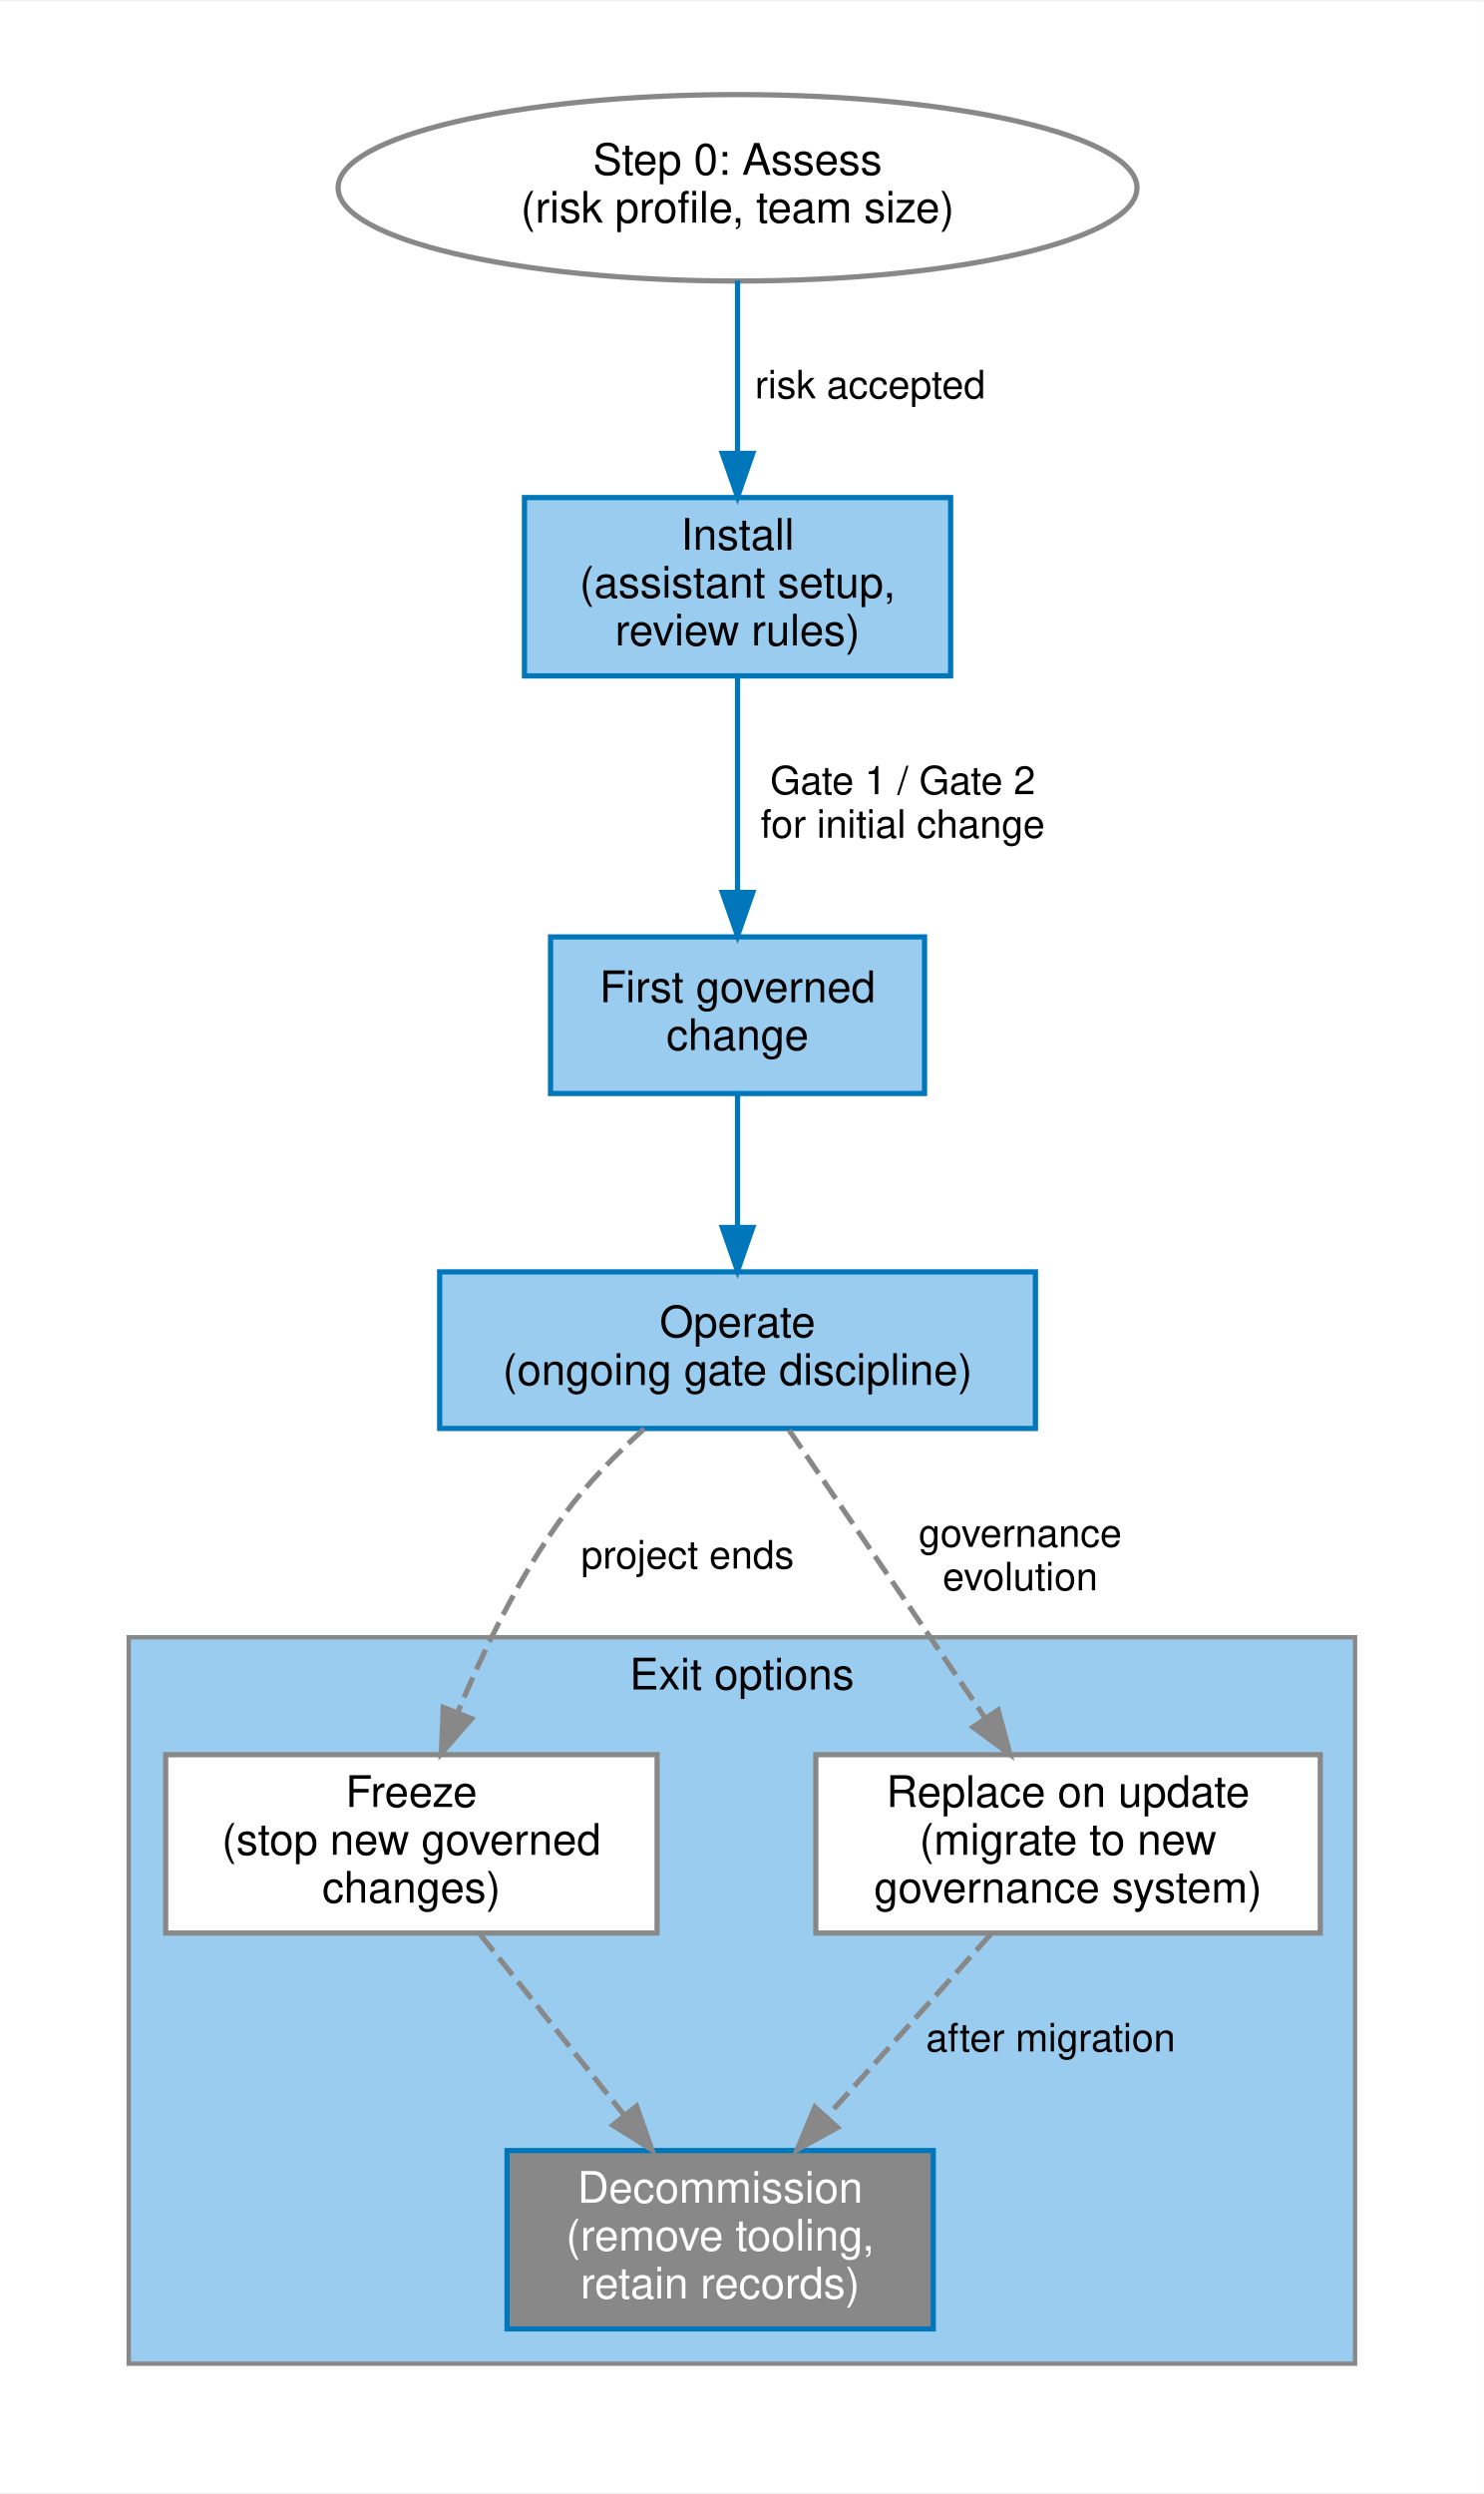
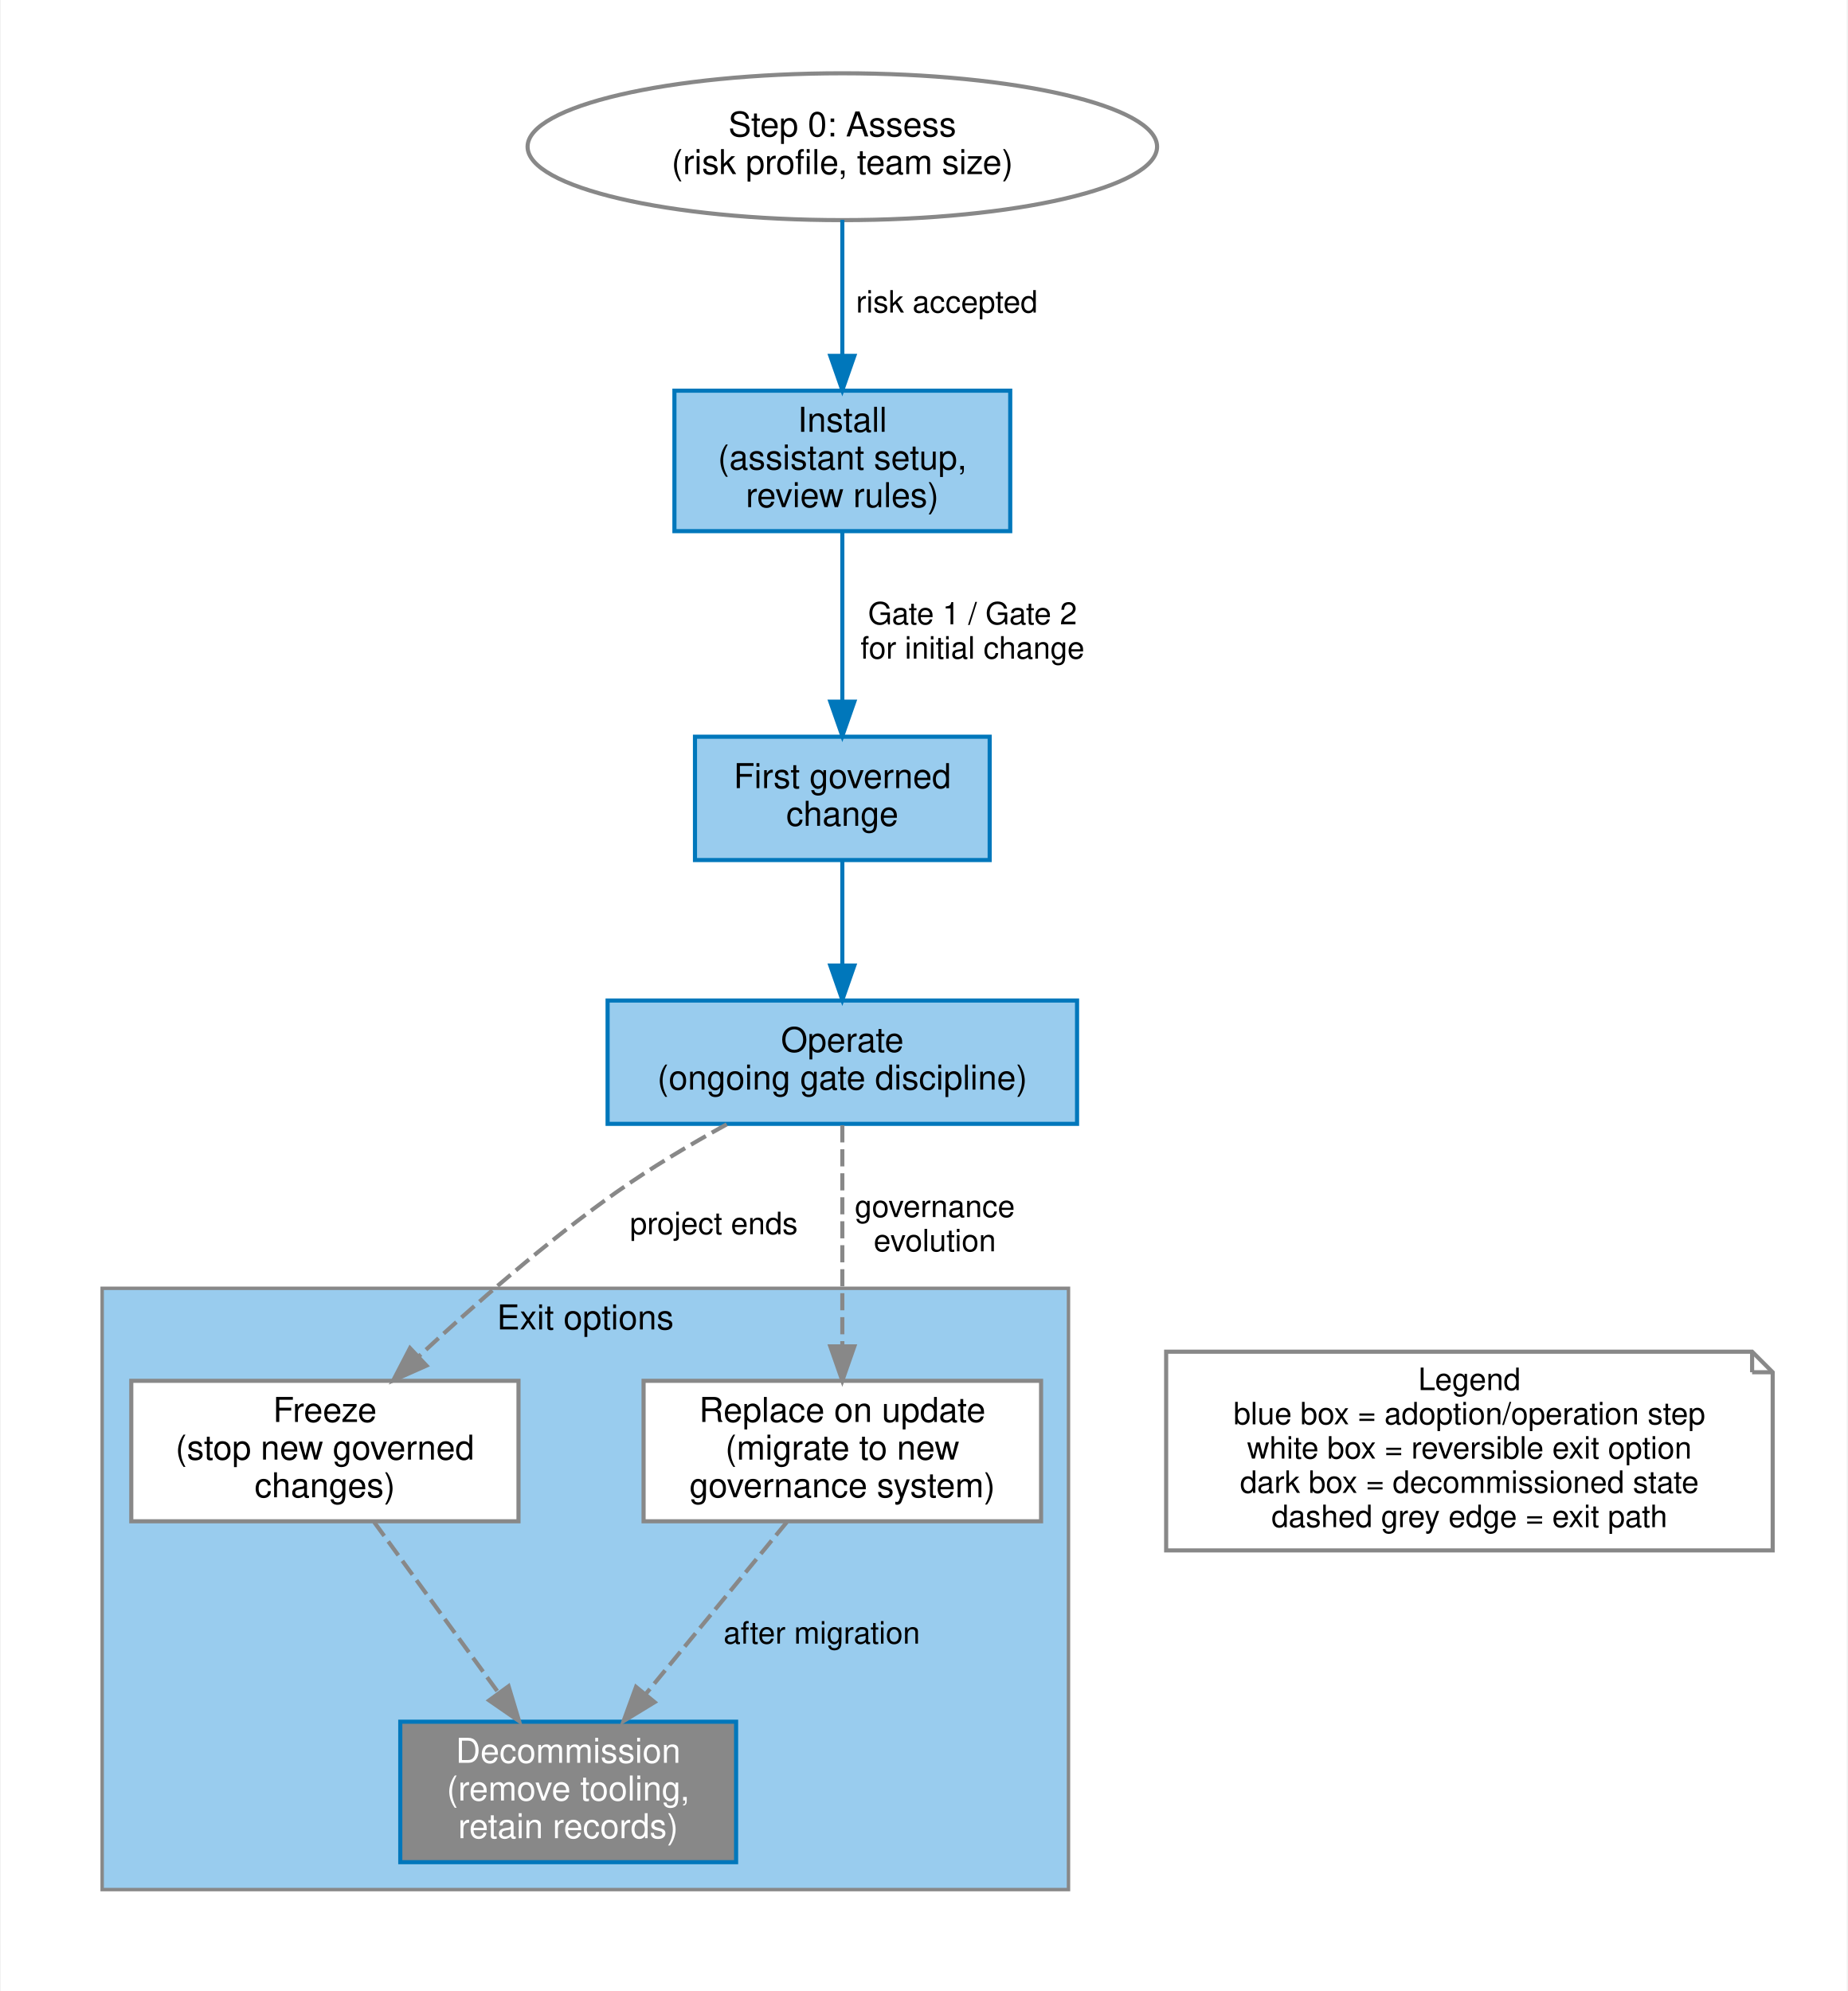
- <svg xmlns="http://www.w3.org/2000/svg" width="341pt" height="573pt" viewBox="0.00 0.00 341.20 572.63">
-   <g id="graph0" class="graph" transform="scale(1 1) rotate(0) translate(21.6 551.03)">
-     <polygon fill="white" stroke="transparent" points="-21.6,21.6 -21.6,-551.03 319.6,-551.03 319.6,21.6 -21.6,21.6" />
+ <svg xmlns="http://www.w3.org/2000/svg" width="539pt" height="581pt" viewBox="0.00 0.00 538.70 581.13">
+   <g id="graph0" class="graph" transform="scale(1 1) rotate(0) translate(21.6 559.53)">
+     <polygon fill="white" stroke="transparent" points="-21.6,21.6 -21.6,-559.53 517.1,-559.53 517.1,21.6 -21.6,21.6" />
    <g id="clust1" class="cluster">
-       <polygon fill="#99ccee" stroke="#888888" points="8,-8 8,-175 290,-175 290,-8 8,-8" />
-       <text text-anchor="middle" x="149" y="-163" font-family="Helvetica,sans-Serif" font-size="10.00">Exit options</text>
+       <polygon fill="#99ccee" stroke="#888888" points="8,-8 8,-183.5 290,-183.5 290,-8 8,-8" />
+       <text text-anchor="middle" x="149" y="-171.5" font-family="Helvetica,sans-Serif" font-size="10.00">Exit options</text>
    </g>
    <g id="node1" class="node">
-       <ellipse fill="white" stroke="#888888" stroke-width="1.2" cx="148" cy="-508.21" rx="91.85" ry="21.43" />
-       <text text-anchor="middle" x="148" y="-511.21" font-family="Helvetica,sans-Serif" font-size="10.00">Step 0: Assess</text>
-       <text text-anchor="middle" x="148" y="-500.21" font-family="Helvetica,sans-Serif" font-size="10.00">(risk profile, team size)</text>
+       <ellipse fill="white" stroke="#888888" stroke-width="1.2" cx="224" cy="-516.71" rx="91.85" ry="21.43" />
+       <text text-anchor="middle" x="224" y="-519.71" font-family="Helvetica,sans-Serif" font-size="10.00">Step 0: Assess</text>
+       <text text-anchor="middle" x="224" y="-508.71" font-family="Helvetica,sans-Serif" font-size="10.00">(risk profile, team size)</text>
    </g>
    <g id="node2" class="node">
-       <polygon fill="#99ccee" stroke="#0077bb" stroke-width="1.2" points="197,-437 99,-437 99,-396 197,-396 197,-437" />
-       <text text-anchor="middle" x="148" y="-425" font-family="Helvetica,sans-Serif" font-size="10.00">Install</text>
-       <text text-anchor="middle" x="148" y="-414" font-family="Helvetica,sans-Serif" font-size="10.00">(assistant setup,</text>
-       <text text-anchor="middle" x="148" y="-403" font-family="Helvetica,sans-Serif" font-size="10.00">review rules)</text>
+       <polygon fill="#99ccee" stroke="#0077bb" stroke-width="1.2" points="273,-445.5 175,-445.5 175,-404.5 273,-404.5 273,-445.5" />
+       <text text-anchor="middle" x="224" y="-433.5" font-family="Helvetica,sans-Serif" font-size="10.00">Install</text>
+       <text text-anchor="middle" x="224" y="-422.5" font-family="Helvetica,sans-Serif" font-size="10.00">(assistant setup,</text>
+       <text text-anchor="middle" x="224" y="-411.5" font-family="Helvetica,sans-Serif" font-size="10.00">review rules)</text>
    </g>
    <g id="edge1" class="edge">
-       <path fill="none" stroke="#0077bb" stroke-width="1.2" d="M148,-486.86C148,-475.22 148,-460.42 148,-447.48" />
-       <polygon fill="#0077bb" stroke="#0077bb" stroke-width="1.2" points="151.5,-447.16 148,-437.16 144.5,-447.16 151.5,-447.16" />
-       <text text-anchor="middle" x="178.5" y="-459.8" font-family="Helvetica,sans-Serif" font-size="9.00">risk accepted</text>
+       <path fill="none" stroke="#0077bb" stroke-width="1.2" d="M224,-495.36C224,-483.72 224,-468.92 224,-455.98" />
+       <polygon fill="#0077bb" stroke="#0077bb" stroke-width="1.2" points="227.5,-455.66 224,-445.66 220.5,-455.66 227.5,-455.66" />
+       <text text-anchor="middle" x="254.5" y="-468.3" font-family="Helvetica,sans-Serif" font-size="9.00">risk accepted</text>
    </g>
    <g id="node3" class="node">
-       <polygon fill="#99ccee" stroke="#0077bb" stroke-width="1.2" points="191,-336 105,-336 105,-300 191,-300 191,-336" />
-       <text text-anchor="middle" x="148" y="-321" font-family="Helvetica,sans-Serif" font-size="10.00">First governed</text>
-       <text text-anchor="middle" x="148" y="-310" font-family="Helvetica,sans-Serif" font-size="10.00">change</text>
+       <polygon fill="#99ccee" stroke="#0077bb" stroke-width="1.2" points="267,-344.5 181,-344.5 181,-308.5 267,-308.5 267,-344.5" />
+       <text text-anchor="middle" x="224" y="-329.5" font-family="Helvetica,sans-Serif" font-size="10.00">First governed</text>
+       <text text-anchor="middle" x="224" y="-318.5" font-family="Helvetica,sans-Serif" font-size="10.00">change</text>
    </g>
    <g id="edge2" class="edge">
-       <path fill="none" stroke="#0077bb" stroke-width="1.2" d="M148,-395.97C148,-381.74 148,-362.27 148,-346.48" />
-       <polygon fill="#0077bb" stroke="#0077bb" stroke-width="1.2" points="151.5,-346.23 148,-336.23 144.5,-346.23 151.5,-346.23" />
-       <text text-anchor="middle" x="186" y="-368.8" font-family="Helvetica,sans-Serif" font-size="9.00">Gate 1 / Gate 2</text>
-       <text text-anchor="middle" x="186" y="-358.8" font-family="Helvetica,sans-Serif" font-size="9.00">for initial change</text>
+       <path fill="none" stroke="#0077bb" stroke-width="1.2" d="M224,-404.47C224,-390.24 224,-370.77 224,-354.98" />
+       <polygon fill="#0077bb" stroke="#0077bb" stroke-width="1.2" points="227.5,-354.73 224,-344.73 220.5,-354.73 227.5,-354.73" />
+       <text text-anchor="middle" x="262" y="-377.3" font-family="Helvetica,sans-Serif" font-size="9.00">Gate 1 / Gate 2</text>
+       <text text-anchor="middle" x="262" y="-367.3" font-family="Helvetica,sans-Serif" font-size="9.00">for initial change</text>
    </g>
    <g id="node4" class="node">
-       <polygon fill="#99ccee" stroke="#0077bb" stroke-width="1.2" points="216.5,-259 79.5,-259 79.5,-223 216.5,-223 216.5,-259" />
-       <text text-anchor="middle" x="148" y="-244" font-family="Helvetica,sans-Serif" font-size="10.00">Operate</text>
-       <text text-anchor="middle" x="148" y="-233" font-family="Helvetica,sans-Serif" font-size="10.00">(ongoing gate discipline)</text>
+       <polygon fill="#99ccee" stroke="#0077bb" stroke-width="1.2" points="292.5,-267.5 155.5,-267.5 155.5,-231.5 292.5,-231.5 292.5,-267.5" />
+       <text text-anchor="middle" x="224" y="-252.5" font-family="Helvetica,sans-Serif" font-size="10.00">Operate</text>
+       <text text-anchor="middle" x="224" y="-241.5" font-family="Helvetica,sans-Serif" font-size="10.00">(ongoing gate discipline)</text>
    </g>
    <g id="edge3" class="edge">
-       <path fill="none" stroke="#0077bb" stroke-width="1.2" d="M148,-299.98C148,-290.94 148,-279.6 148,-269.35" />
-       <polygon fill="#0077bb" stroke="#0077bb" stroke-width="1.2" points="151.5,-269.21 148,-259.21 144.5,-269.21 151.5,-269.21" />
+       <path fill="none" stroke="#0077bb" stroke-width="1.2" d="M224,-308.48C224,-299.44 224,-288.1 224,-277.85" />
+       <polygon fill="#0077bb" stroke="#0077bb" stroke-width="1.2" points="227.5,-277.71 224,-267.71 220.5,-277.71 227.5,-277.71" />
    </g>
    <g id="node5" class="node">
-       <polygon fill="white" stroke="#888888" stroke-width="1.2" points="129.5,-148 16.5,-148 16.5,-107 129.5,-107 129.5,-148" />
-       <text text-anchor="middle" x="73" y="-136" font-family="Helvetica,sans-Serif" font-size="10.00">Freeze</text>
-       <text text-anchor="middle" x="73" y="-125" font-family="Helvetica,sans-Serif" font-size="10.00">(stop new governed</text>
-       <text text-anchor="middle" x="73" y="-114" font-family="Helvetica,sans-Serif" font-size="10.00">changes)</text>
+       <polygon fill="white" stroke="#888888" stroke-width="1.2" points="129.5,-156.5 16.5,-156.5 16.5,-115.5 129.5,-115.5 129.5,-156.5" />
+       <text text-anchor="middle" x="73" y="-144.5" font-family="Helvetica,sans-Serif" font-size="10.00">Freeze</text>
+       <text text-anchor="middle" x="73" y="-133.5" font-family="Helvetica,sans-Serif" font-size="10.00">(stop new governed</text>
+       <text text-anchor="middle" x="73" y="-122.5" font-family="Helvetica,sans-Serif" font-size="10.00">changes)</text>
    </g>
    <g id="edge4" class="edge">
-       <path fill="none" stroke="#888888" stroke-width="1.2" stroke-dasharray="5,2" d="M126.53,-222.92C120.04,-217.07 113.25,-210.18 108,-203 97.92,-189.23 89.63,-172.09 83.65,-157.72" />
-       <polygon fill="#888888" stroke="#888888" stroke-width="1.2" points="86.84,-156.29 79.88,-148.3 80.34,-158.88 86.84,-156.29" />
-       <text text-anchor="middle" x="136.5" y="-190.8" font-family="Helvetica,sans-Serif" font-size="9.00">project ends</text>
+       <path fill="none" stroke="#888888" stroke-width="1.2" stroke-dasharray="5,2" d="M190.27,-231.36C179.66,-225.51 168.08,-218.63 158,-211.5 137.62,-197.09 116.51,-178.61 100.42,-163.66" />
+       <polygon fill="#888888" stroke="#888888" stroke-width="1.2" points="102.64,-160.94 92.96,-156.64 97.84,-166.04 102.64,-160.94" />
+       <text text-anchor="middle" x="186.5" y="-199.3" font-family="Helvetica,sans-Serif" font-size="9.00">project ends</text>
    </g>
    <g id="node6" class="node">
-       <polygon fill="white" stroke="#888888" stroke-width="1.2" points="282,-148 166,-148 166,-107 282,-107 282,-148" />
-       <text text-anchor="middle" x="224" y="-136" font-family="Helvetica,sans-Serif" font-size="10.00">Replace on update</text>
-       <text text-anchor="middle" x="224" y="-125" font-family="Helvetica,sans-Serif" font-size="10.00">(migrate to new</text>
-       <text text-anchor="middle" x="224" y="-114" font-family="Helvetica,sans-Serif" font-size="10.00">governance system)</text>
+       <polygon fill="white" stroke="#888888" stroke-width="1.2" points="282,-156.5 166,-156.5 166,-115.5 282,-115.5 282,-156.5" />
+       <text text-anchor="middle" x="224" y="-144.5" font-family="Helvetica,sans-Serif" font-size="10.00">Replace on update</text>
+       <text text-anchor="middle" x="224" y="-133.5" font-family="Helvetica,sans-Serif" font-size="10.00">(migrate to new</text>
+       <text text-anchor="middle" x="224" y="-122.5" font-family="Helvetica,sans-Serif" font-size="10.00">governance system)</text>
    </g>
    <g id="edge5" class="edge">
-       <path fill="none" stroke="#888888" stroke-width="1.2" stroke-dasharray="5,2" d="M159.88,-222.58C171.93,-204.89 190.78,-177.23 204.93,-156.47" />
-       <polygon fill="#888888" stroke="#888888" stroke-width="1.2" points="207.93,-158.28 210.67,-148.05 202.15,-154.34 207.93,-158.28" />
-       <text text-anchor="middle" x="213" y="-195.8" font-family="Helvetica,sans-Serif" font-size="9.00">governance</text>
-       <text text-anchor="middle" x="213" y="-185.8" font-family="Helvetica,sans-Serif" font-size="9.00">evolution</text>
+       <path fill="none" stroke="#888888" stroke-width="1.2" stroke-dasharray="5,2" d="M224,-231.08C224,-213.87 224,-187.21 224,-166.66" />
+       <polygon fill="#888888" stroke="#888888" stroke-width="1.2" points="227.5,-166.55 224,-156.55 220.5,-166.55 227.5,-166.55" />
+       <text text-anchor="middle" x="251" y="-204.3" font-family="Helvetica,sans-Serif" font-size="9.00">governance</text>
+       <text text-anchor="middle" x="251" y="-194.3" font-family="Helvetica,sans-Serif" font-size="9.00">evolution</text>
+     </g>
+     <g id="node8" class="node">
+       <polygon fill="white" stroke="#888888" stroke-width="1.2" points="489.5,-165 318.5,-165 318.5,-107 495.5,-107 495.5,-159 489.5,-165" />
+       <polyline fill="none" stroke="#888888" stroke-width="1.2" points="489.5,-165 489.5,-159 " />
+       <polyline fill="none" stroke="#888888" stroke-width="1.2" points="495.5,-159 489.5,-159 " />
+       <text text-anchor="middle" x="407" y="-153.8" font-family="Helvetica,sans-Serif" font-size="9.00">Legend</text>
+       <text text-anchor="middle" x="407" y="-143.8" font-family="Helvetica,sans-Serif" font-size="9.00">blue box = adoption/operation step</text>
+       <text text-anchor="middle" x="407" y="-133.8" font-family="Helvetica,sans-Serif" font-size="9.00">white box = reversible exit option</text>
+       <text text-anchor="middle" x="407" y="-123.8" font-family="Helvetica,sans-Serif" font-size="9.00">dark box = decommissioned state</text>
+       <text text-anchor="middle" x="407" y="-113.8" font-family="Helvetica,sans-Serif" font-size="9.00">dashed grey edge = exit path</text>
    </g>
    <g id="node7" class="node">
      <polygon fill="#888888" stroke="#0077bb" stroke-width="1.2" points="193,-57 95,-57 95,-16 193,-16 193,-57" />
      <text text-anchor="middle" x="144" y="-45" font-family="Helvetica,sans-Serif" font-size="10.00" fill="white">Decommission</text>
      <text text-anchor="middle" x="144" y="-34" font-family="Helvetica,sans-Serif" font-size="10.00" fill="white">(remove tooling,</text>
      <text text-anchor="middle" x="144" y="-23" font-family="Helvetica,sans-Serif" font-size="10.00" fill="white">retain records)</text>
    </g>
    <g id="edge6" class="edge">
-       <path fill="none" stroke="#888888" stroke-width="1.2" stroke-dasharray="5,2" d="M88.76,-106.75C98.5,-94.53 111.15,-78.67 121.89,-65.21" />
-       <polygon fill="#888888" stroke="#888888" stroke-width="1.2" points="124.79,-67.2 128.29,-57.2 119.31,-62.83 124.79,-67.2" />
+       <path fill="none" stroke="#888888" stroke-width="1.2" stroke-dasharray="5,2" d="M87.37,-115.27C97.76,-101 111.95,-81.51 123.53,-65.61" />
+       <polygon fill="#888888" stroke="#888888" stroke-width="1.2" points="126.6,-67.35 129.65,-57.2 120.94,-63.22 126.6,-67.35" />
    </g>
    <g id="edge7" class="edge">
-       <path fill="none" stroke="#888888" stroke-width="1.2" stroke-dasharray="5,2" d="M206.25,-106.75C195.16,-94.42 180.74,-78.37 168.57,-64.83" />
-       <polygon fill="#888888" stroke="#888888" stroke-width="1.2" points="170.99,-62.29 161.7,-57.2 165.79,-66.97 170.99,-62.29" />
-       <text text-anchor="middle" x="220" y="-79.8" font-family="Helvetica,sans-Serif" font-size="9.00">after migration</text>
+       <path fill="none" stroke="#888888" stroke-width="1.2" stroke-dasharray="5,2" d="M207.81,-115.27C195.99,-100.86 179.81,-81.14 166.7,-65.17" />
+       <polygon fill="#888888" stroke="#888888" stroke-width="1.2" points="169.21,-62.71 160.17,-57.2 163.8,-67.15 169.21,-62.71" />
+       <text text-anchor="middle" x="218" y="-79.8" font-family="Helvetica,sans-Serif" font-size="9.00">after migration</text>
    </g>
  </g>
</svg>
